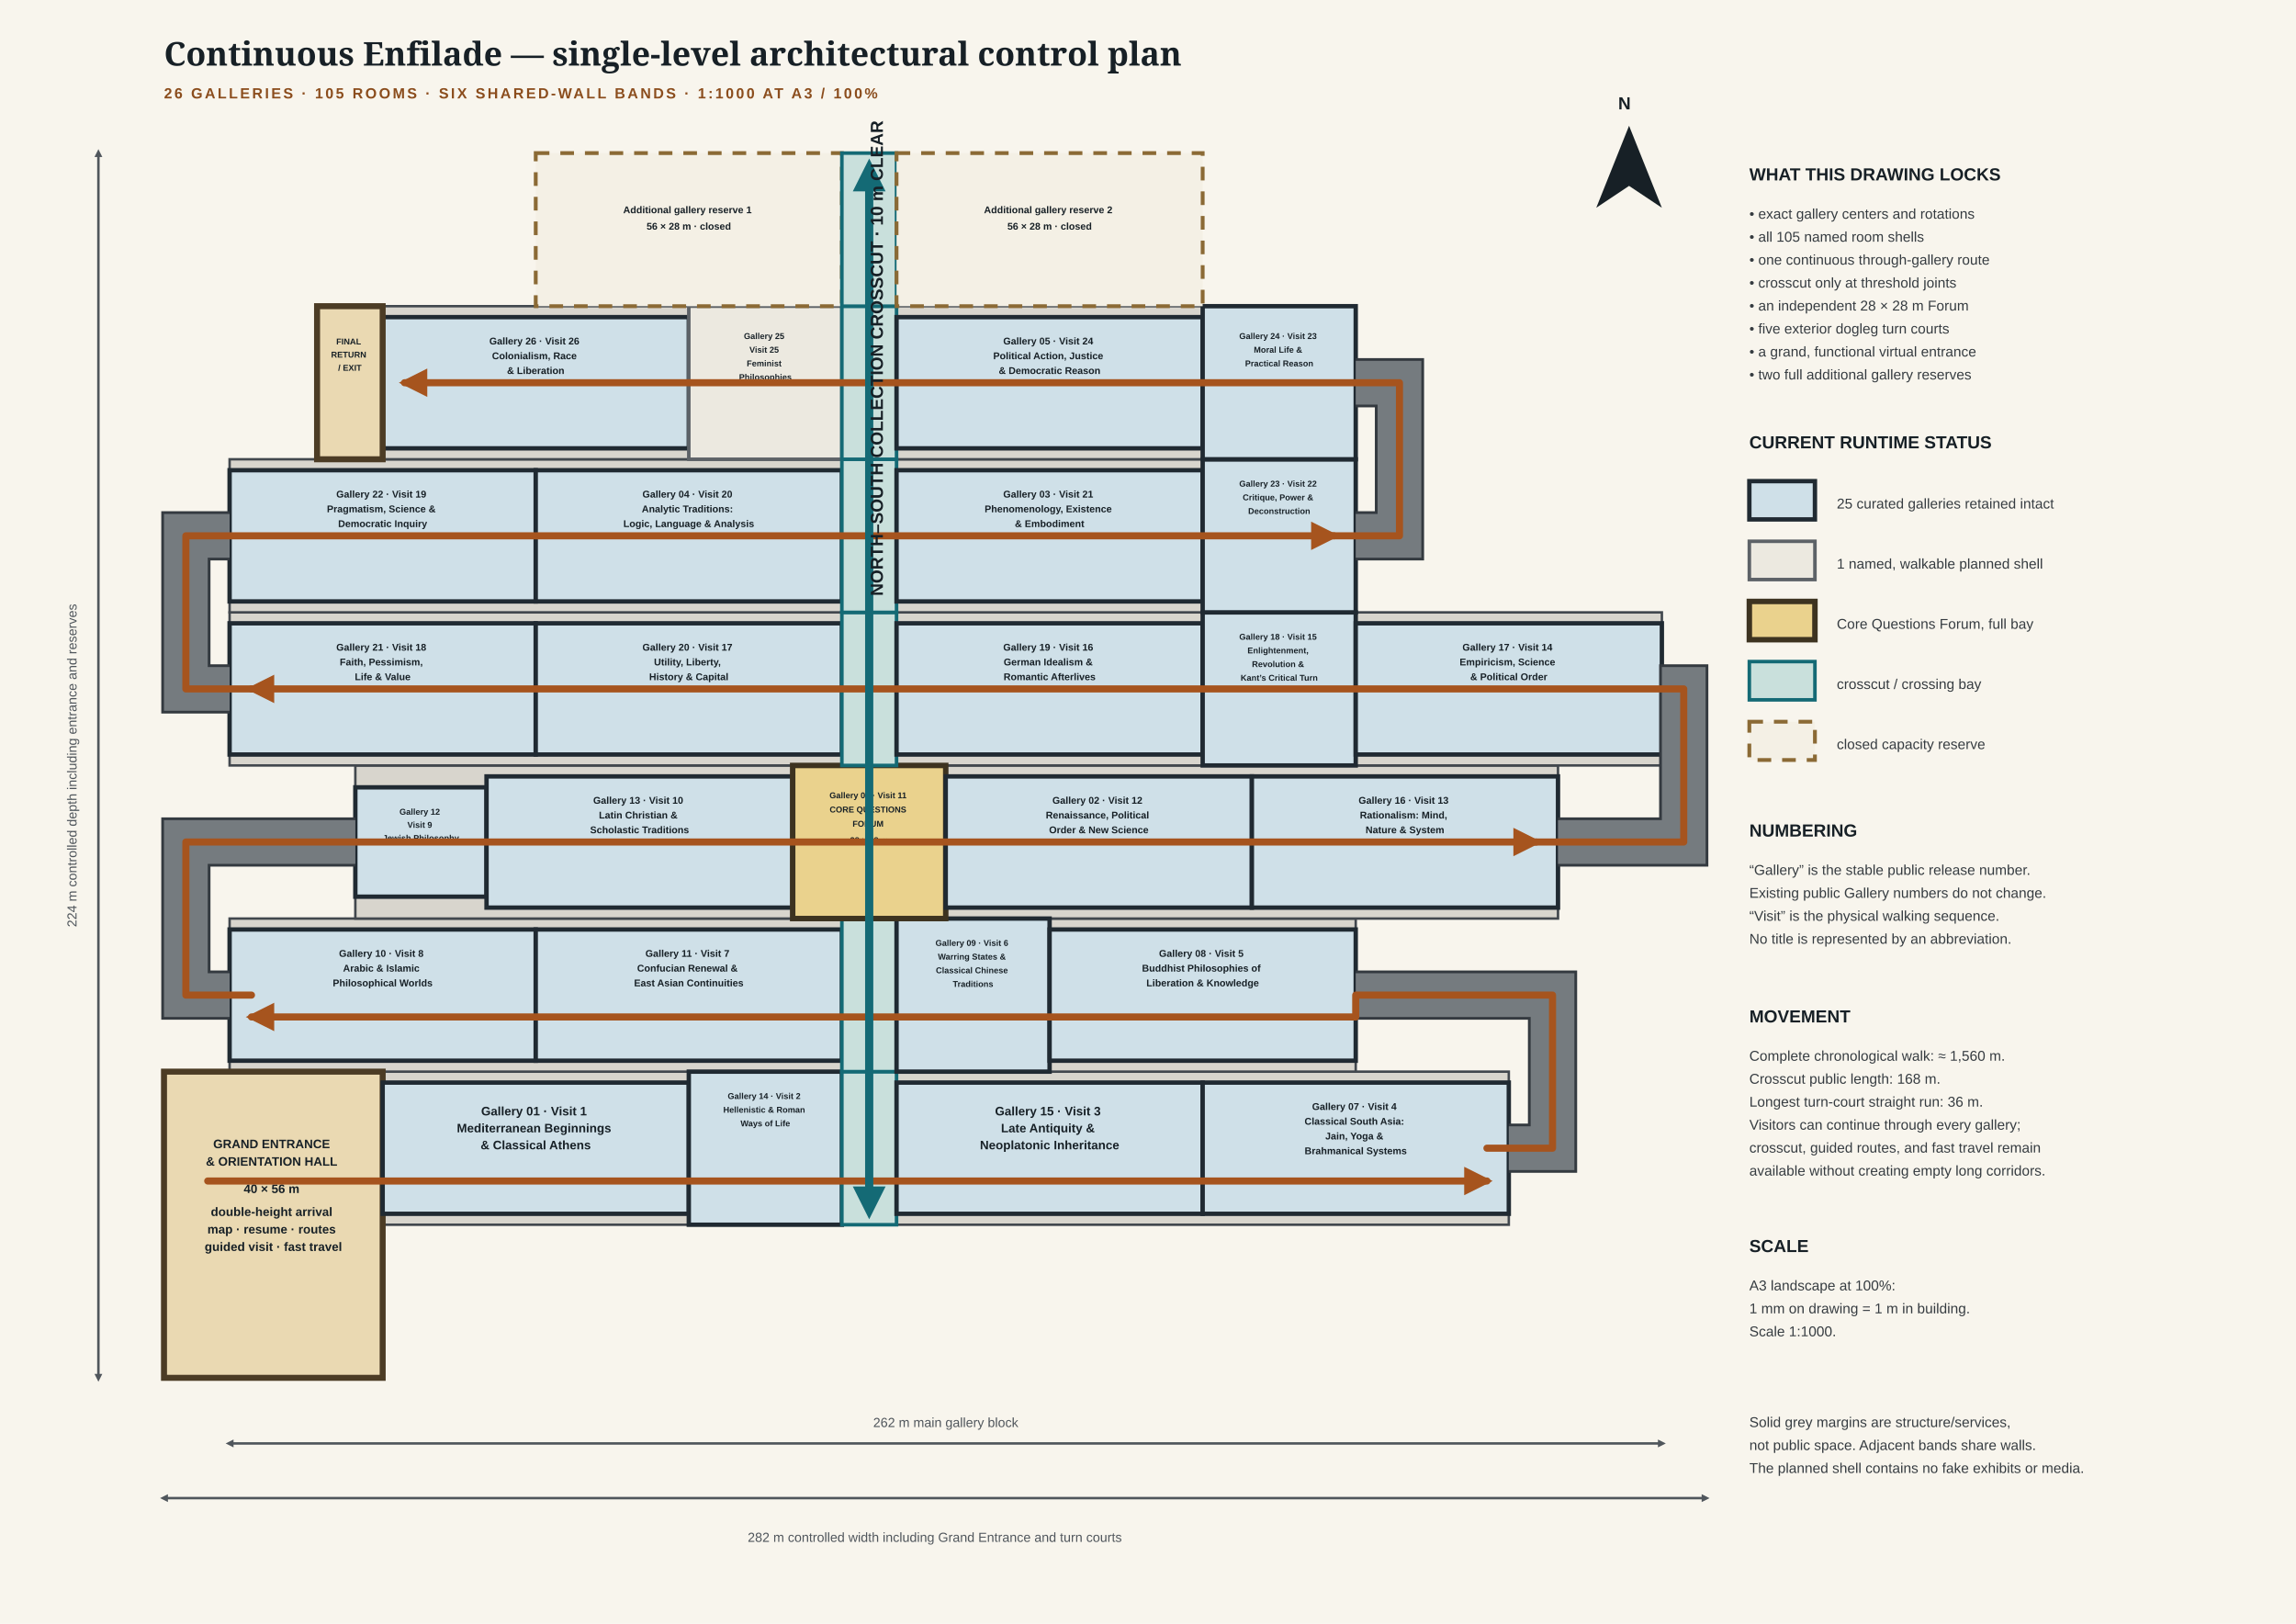
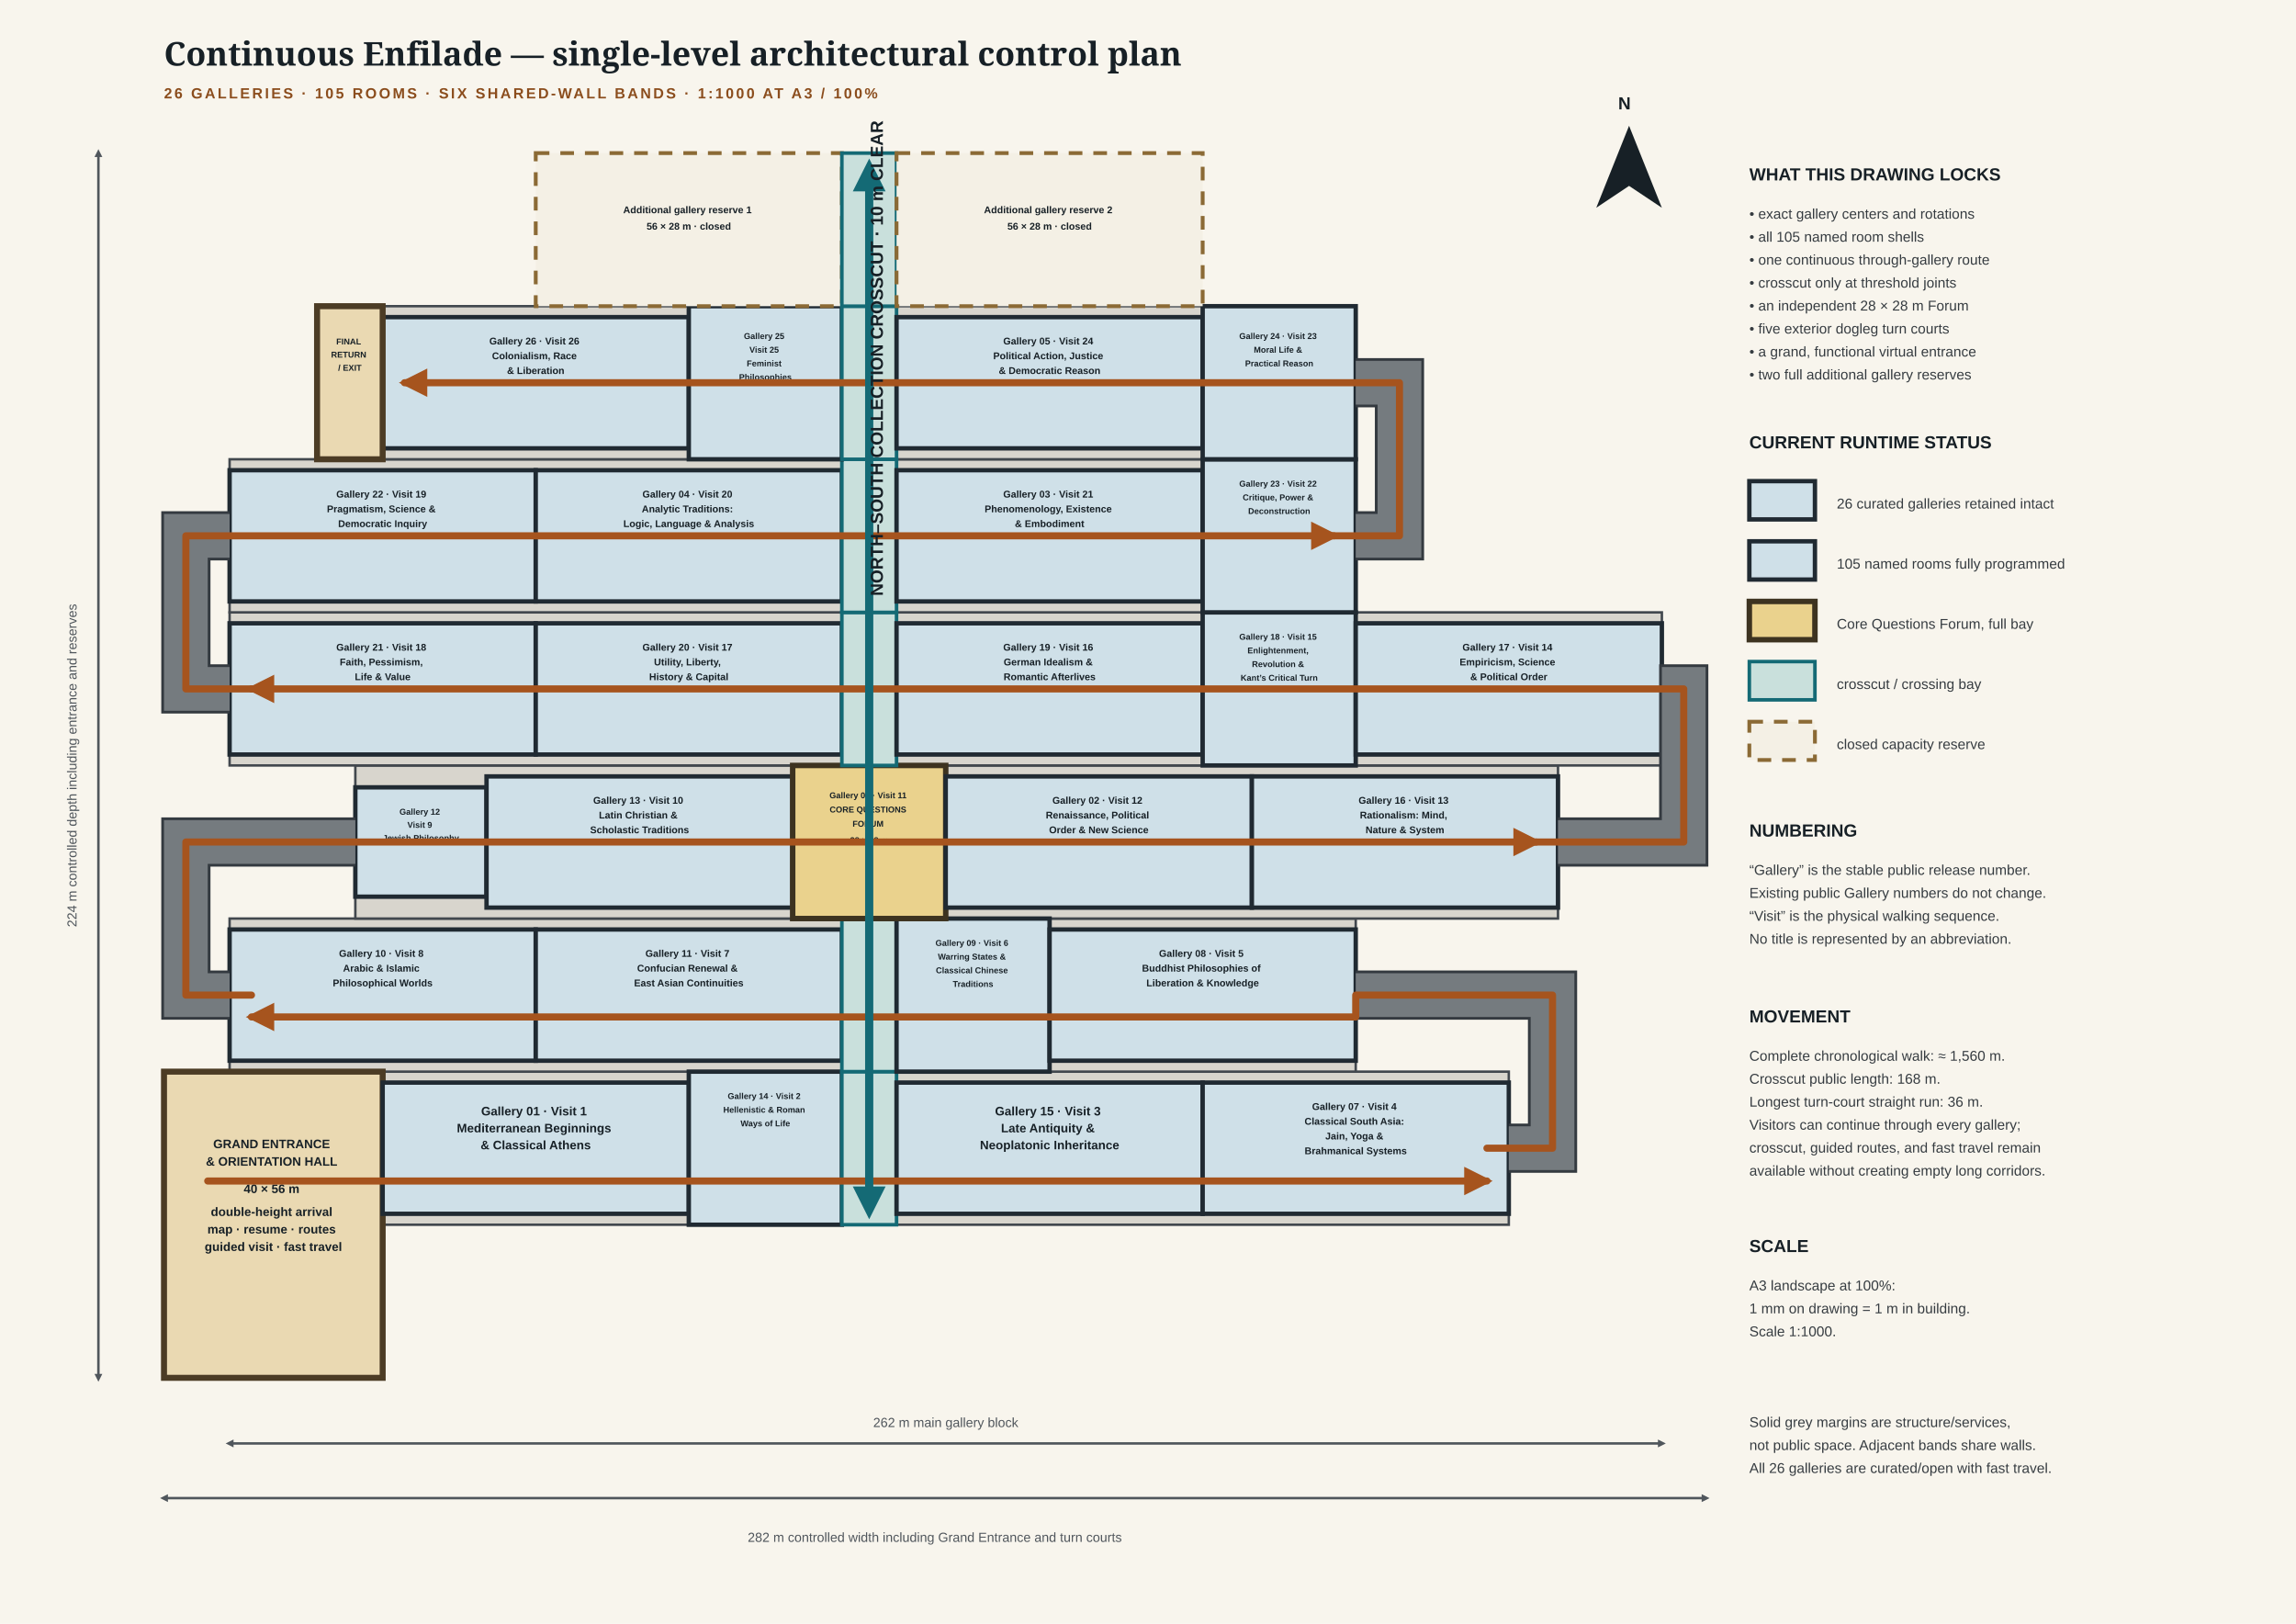
<svg xmlns="http://www.w3.org/2000/svg" width="420mm" height="297mm" viewBox="0 0 420 297" role="img" aria-labelledby="title description">
  <defs>
    <marker id="route-arrow" viewBox="0 0 10 10" refX="8" refY="5" markerWidth="4" markerHeight="4" orient="auto">
      <path d="M0 0L10 5L0 10Z" fill="#a6541e" />
    </marker>
    <marker id="axis-arrow" viewBox="0 0 10 10" refX="5" refY="5" markerWidth="4" markerHeight="4" orient="auto-start-reverse">
      <path d="M0 0L10 5L0 10Z" fill="#146a75" />
    </marker>
    <marker id="dim-arrow" viewBox="0 0 10 10" refX="5" refY="5" markerWidth="3.2" markerHeight="3.2" orient="auto-start-reverse">
      <path d="M0 0L10 5L0 10Z" fill="#50565c" />
    </marker>
    <style>
      .sheet{fill:#f8f5ed}
      .service{fill:#d8d5cd;stroke:#42484e;stroke-width:.45}
      .open{fill:#cfe0e8;stroke:#202a32;stroke-width:.8}
      .planned{fill:#ece9e0;stroke:#5d6267;stroke-width:.65}
      .forum{fill:#ead28d;stroke:#3d3320;stroke-width:1}
      .entrance{fill:#ead9b2;stroke:#4c3c25;stroke-width:1.1}
      .crossing{fill:#c9e0dc;stroke:#146a75;stroke-width:.65}
      .reserve{fill:#f4f0e5;stroke:#8b6a35;stroke-width:.7;stroke-dasharray:2.5 2}
      .turn{fill:none;stroke:#757b7f;stroke-width:8;stroke-linecap:butt}
      .turn-edge{fill:none;stroke:#343a40;stroke-width:9;stroke-linecap:butt;stroke-linejoin:miter}
      .route{fill:none;stroke:#a6541e;stroke-width:1.3;stroke-linecap:round;stroke-linejoin:round;marker-end:url(#route-arrow)}
      .axis{fill:none;stroke:#146a75;stroke-width:1.5;stroke-linecap:round;marker-start:url(#axis-arrow);marker-end:url(#axis-arrow)}
      .label{font-family:Arial,sans-serif;fill:#172026;text-anchor:middle;font-size:2.25px;font-weight:600}
      .small{font-family:Arial,sans-serif;fill:#172026;text-anchor:middle;font-size:1.8px;font-weight:600}
      .tiny{font-family:Arial,sans-serif;fill:#172026;text-anchor:middle;font-size:1.55px;font-weight:600}
      .meta{font-family:Arial,sans-serif;fill:#353b40;font-size:2.6px}
      .meta-bold{font-family:Arial,sans-serif;fill:#172026;font-size:3.2px;font-weight:700}
      .heading{font-family:Georgia,serif;fill:#172026;font-size:6px;font-weight:700}
      .subheading{font-family:Arial,sans-serif;fill:#8b4d1d;font-size:2.7px;font-weight:700;letter-spacing:.4px}
      .dimension{fill:none;stroke:#50565c;stroke-width:.45;marker-start:url(#dim-arrow);marker-end:url(#dim-arrow)}
      .dimension-text{font-family:Arial,sans-serif;fill:#50565c;font-size:2.4px;text-anchor:middle}
      .north{fill:#172026}
    </style>
  </defs>
  <rect class="sheet" width="420" height="297" />
  <text class="heading" x="30" y="12">Continuous Enfilade — single-level architectural control plan</text>
  <text class="subheading" x="30" y="18">26 GALLERIES · 105 ROOMS · SIX SHARED-WALL BANDS · 1:1000 AT A3 / 100%</text>
  <rect class="service" x="70" y="196" width="206" height="28" />
  <rect class="service" x="42" y="168" width="206" height="28" />
  <rect class="service" x="65" y="140" width="220" height="28" />
  <rect class="service" x="42" y="112" width="262" height="28" />
  <rect class="service" x="42" y="84" width="206" height="28" />
  <rect class="service" x="70" y="56" width="178" height="28" />
  <rect class="entrance" x="30" y="196" width="40" height="56" />
  <text class="label" x="50" y="210">
    <tspan x="50">GRAND ENTRANCE</tspan>
    <tspan x="50" dy="3.2">&amp; ORIENTATION HALL</tspan>
    <tspan x="50" dy="5">40 × 56 m</tspan>
    <tspan x="50" dy="4.2">double-height arrival</tspan>
    <tspan x="50" dy="3.2">map · resume · routes</tspan>
    <tspan x="50" dy="3.2">guided visit · fast travel</tspan>
  </text>
  <rect class="open" x="70" y="198" width="56" height="24" />
  <text class="label" x="98" y="204">
    <tspan x="98">Gallery 01 · Visit 1</tspan>
    <tspan x="98" dy="3.1">Mediterranean Beginnings</tspan>
    <tspan x="98" dy="3.1">&amp; Classical Athens</tspan>
  </text>
  <rect class="open" x="126" y="196" width="28" height="28" />
  <text class="tiny" x="140" y="201">
    <tspan x="140">Gallery 14 · Visit 2</tspan>
    <tspan x="140" dy="2.5">Hellenistic &amp; Roman</tspan>
    <tspan x="140" dy="2.5">Ways of Life</tspan>
  </text>
  <rect class="crossing" x="154" y="196" width="10" height="28" />
  <rect class="open" x="164" y="198" width="56" height="24" />
  <text class="label" x="192" y="204">
    <tspan x="192">Gallery 15 · Visit 3</tspan>
    <tspan x="192" dy="3.1">Late Antiquity &amp;</tspan>
    <tspan x="192" dy="3.1">Neoplatonic Inheritance</tspan>
  </text>
  <rect class="open" x="220" y="198" width="56" height="24" />
  <text class="small" x="248" y="203">
    <tspan x="248">Gallery 07 · Visit 4</tspan>
    <tspan x="248" dy="2.7">Classical South Asia:</tspan>
    <tspan x="248" dy="2.7">Jain, Yoga &amp;</tspan>
    <tspan x="248" dy="2.7">Brahmanical Systems</tspan>
  </text>
  <rect class="open" x="42" y="170" width="56" height="24" />
  <text class="small" x="70" y="175">
    <tspan x="70">Gallery 10 · Visit 8</tspan>
    <tspan x="70" dy="2.7">Arabic &amp; Islamic</tspan>
    <tspan x="70" dy="2.7">Philosophical Worlds</tspan>
  </text>
  <rect class="open" x="98" y="170" width="56" height="24" />
  <text class="small" x="126" y="175">
    <tspan x="126">Gallery 11 · Visit 7</tspan>
    <tspan x="126" dy="2.7">Confucian Renewal &amp;</tspan>
    <tspan x="126" dy="2.7">East Asian Continuities</tspan>
  </text>
  <rect class="crossing" x="154" y="168" width="10" height="28" />
  <rect class="open" x="164" y="168" width="28" height="28" />
  <text class="tiny" x="178" y="173">
    <tspan x="178">Gallery 09 · Visit 6</tspan>
    <tspan x="178" dy="2.5">Warring States &amp;</tspan>
    <tspan x="178" dy="2.5">Classical Chinese</tspan>
    <tspan x="178" dy="2.5">Traditions</tspan>
  </text>
  <rect class="open" x="192" y="170" width="56" height="24" />
  <text class="small" x="220" y="175">
    <tspan x="220">Gallery 08 · Visit 5</tspan>
    <tspan x="220" dy="2.7">Buddhist Philosophies of</tspan>
    <tspan x="220" dy="2.7">Liberation &amp; Knowledge</tspan>
  </text>
  <rect class="open" x="65" y="144" width="24" height="20" />
  <text class="tiny" x="77" y="149">
    <tspan x="77">Gallery 12</tspan>
    <tspan x="77" dy="2.4">Visit 9</tspan>
    <tspan x="77" dy="2.4">Jewish Philosophy</tspan>
  </text>
  <rect class="open" x="89" y="142" width="56" height="24" />
  <text class="small" x="117" y="147">
    <tspan x="117">Gallery 13 · Visit 10</tspan>
    <tspan x="117" dy="2.7">Latin Christian &amp;</tspan>
    <tspan x="117" dy="2.7">Scholastic Traditions</tspan>
  </text>
  <rect class="forum" x="145" y="140" width="28" height="28" />
  <text class="tiny" x="159" y="146">
    <tspan x="159">Gallery 06 · Visit 11</tspan>
    <tspan x="159" dy="2.6">CORE QUESTIONS</tspan>
    <tspan x="159" dy="2.6">FORUM</tspan>
    <tspan x="159" dy="3">28 × 28 m</tspan>
  </text>
  <rect class="open" x="173" y="142" width="56" height="24" />
  <text class="small" x="201" y="147">
    <tspan x="201">Gallery 02 · Visit 12</tspan>
    <tspan x="201" dy="2.7">Renaissance, Political</tspan>
    <tspan x="201" dy="2.7">Order &amp; New Science</tspan>
  </text>
  <rect class="open" x="229" y="142" width="56" height="24" />
  <text class="small" x="257" y="147">
    <tspan x="257">Gallery 16 · Visit 13</tspan>
    <tspan x="257" dy="2.7">Rationalism: Mind,</tspan>
    <tspan x="257" dy="2.7">Nature &amp; System</tspan>
  </text>
  <rect class="open" x="42" y="114" width="56" height="24" />
  <text class="small" x="70" y="119">
    <tspan x="70">Gallery 21 · Visit 18</tspan>
    <tspan x="70" dy="2.7">Faith, Pessimism,</tspan>
    <tspan x="70" dy="2.7">Life &amp; Value</tspan>
  </text>
  <rect class="open" x="98" y="114" width="56" height="24" />
  <text class="small" x="126" y="119">
    <tspan x="126">Gallery 20 · Visit 17</tspan>
    <tspan x="126" dy="2.7">Utility, Liberty,</tspan>
    <tspan x="126" dy="2.7">History &amp; Capital</tspan>
  </text>
  <rect class="crossing" x="154" y="112" width="10" height="28" />
  <rect class="open" x="164" y="114" width="56" height="24" />
  <text class="small" x="192" y="119">
    <tspan x="192">Gallery 19 · Visit 16</tspan>
    <tspan x="192" dy="2.7">German Idealism &amp;</tspan>
    <tspan x="192" dy="2.7">Romantic Afterlives</tspan>
  </text>
  <rect class="open" x="220" y="112" width="28" height="28" />
  <text class="tiny" x="234" y="117">
    <tspan x="234">Gallery 18 · Visit 15</tspan>
    <tspan x="234" dy="2.5">Enlightenment,</tspan>
    <tspan x="234" dy="2.5">Revolution &amp;</tspan>
    <tspan x="234" dy="2.5">Kant’s Critical Turn</tspan>
  </text>
  <rect class="open" x="248" y="114" width="56" height="24" />
  <text class="small" x="276" y="119">
    <tspan x="276">Gallery 17 · Visit 14</tspan>
    <tspan x="276" dy="2.7">Empiricism, Science</tspan>
    <tspan x="276" dy="2.7">&amp; Political Order</tspan>
  </text>
  <rect class="open" x="42" y="86" width="56" height="24" />
  <text class="small" x="70" y="91">
    <tspan x="70">Gallery 22 · Visit 19</tspan>
    <tspan x="70" dy="2.7">Pragmatism, Science &amp;</tspan>
    <tspan x="70" dy="2.7">Democratic Inquiry</tspan>
  </text>
  <rect class="open" x="98" y="86" width="56" height="24" />
  <text class="small" x="126" y="91">
    <tspan x="126">Gallery 04 · Visit 20</tspan>
    <tspan x="126" dy="2.7">Analytic Traditions:</tspan>
    <tspan x="126" dy="2.7">Logic, Language &amp; Analysis</tspan>
  </text>
  <rect class="crossing" x="154" y="84" width="10" height="28" />
  <rect class="open" x="164" y="86" width="56" height="24" />
  <text class="small" x="192" y="91">
    <tspan x="192">Gallery 03 · Visit 21</tspan>
    <tspan x="192" dy="2.7">Phenomenology, Existence</tspan>
    <tspan x="192" dy="2.7">&amp; Embodiment</tspan>
  </text>
  <rect class="open" x="220" y="84" width="28" height="28" />
  <text class="tiny" x="234" y="89">
    <tspan x="234">Gallery 23 · Visit 22</tspan>
    <tspan x="234" dy="2.5">Critique, Power &amp;</tspan>
    <tspan x="234" dy="2.5">Deconstruction</tspan>
  </text>
  <rect class="open" x="70" y="58" width="56" height="24" />
  <text class="small" x="98" y="63">
    <tspan x="98">Gallery 26 · Visit 26</tspan>
    <tspan x="98" dy="2.7">Colonialism, Race</tspan>
    <tspan x="98" dy="2.7">&amp; Liberation</tspan>
  </text>
-   <rect class="planned" x="126" y="56" width="28" height="28" />
+   <rect class="open" x="126" y="56" width="28" height="28" />
  <text class="tiny" x="140" y="62">
    <tspan x="140">Gallery 25</tspan>
    <tspan x="140" dy="2.5">Visit 25</tspan>
    <tspan x="140" dy="2.5">Feminist</tspan>
    <tspan x="140" dy="2.5">Philosophies</tspan>
  </text>
  <rect class="crossing" x="154" y="56" width="10" height="28" />
  <rect class="open" x="164" y="58" width="56" height="24" />
  <text class="small" x="192" y="63">
    <tspan x="192">Gallery 05 · Visit 24</tspan>
    <tspan x="192" dy="2.7">Political Action, Justice</tspan>
    <tspan x="192" dy="2.7">&amp; Democratic Reason</tspan>
  </text>
  <rect class="open" x="220" y="56" width="28" height="28" />
  <text class="tiny" x="234" y="62">
    <tspan x="234">Gallery 24 · Visit 23</tspan>
    <tspan x="234" dy="2.5">Moral Life &amp;</tspan>
    <tspan x="234" dy="2.5">Practical Reason</tspan>
  </text>
  <rect class="entrance" x="58" y="56" width="12" height="28" />
  <text class="tiny" x="64" y="63">
    <tspan x="64">FINAL</tspan>
    <tspan x="64" dy="2.4">RETURN</tspan>
    <tspan x="64" dy="2.4">/ EXIT</tspan>
  </text>
  <rect class="reserve" x="98" y="28" width="56" height="28" />
  <text class="small" x="126" y="39">
    <tspan x="126">Additional gallery reserve 1</tspan>
    <tspan x="126" dy="3">56 × 28 m · closed</tspan>
  </text>
  <rect class="crossing" x="154" y="28" width="10" height="28" />
  <rect class="reserve" x="164" y="28" width="56" height="28" />
  <text class="small" x="192" y="39">
    <tspan x="192">Additional gallery reserve 2</tspan>
    <tspan x="192" dy="3">56 × 28 m · closed</tspan>
  </text>
  <path class="turn-edge" d="M276 210H284V182H248" />
  <path class="turn" d="M276 210H284V182H248" />
  <path class="turn-edge" d="M42 182H34V154H65" />
  <path class="turn" d="M42 182H34V154H65" />
  <path class="turn-edge" d="M285 154H308V126H304" />
  <path class="turn" d="M285 154H308V126H304" />
  <path class="turn-edge" d="M42 126H34V98H42" />
  <path class="turn" d="M42 126H34V98H42" />
  <path class="turn-edge" d="M248 98H256V70H248" />
  <path class="turn" d="M248 98H256V70H248" />
  <path class="route" d="M38 216H272" />
  <path class="route" d="M272 210H284V182H248V186H46" />
  <path class="route" d="M46 182H34V154H69H281" />
  <path class="route" d="M281 154H308V126H304H46" />
  <path class="route" d="M46 126H34V98H42H244" />
  <path class="route" d="M244 98H256V70H248H74" />
  <path class="axis" d="M159 32V220" />
  <text class="meta-bold" x="161.5" y="109" transform="rotate(-90 161.5 109)">NORTH–SOUTH COLLECTION CROSSCUT · 10 m CLEAR</text>
  <path class="dimension" d="M42 264H304" />
  <text class="dimension-text" x="173" y="261">262 m main gallery block</text>
  <path class="dimension" d="M18 28V252" />
  <text class="dimension-text" x="14" y="140" transform="rotate(-90 14 140)">224 m controlled depth including entrance and reserves</text>
  <path class="dimension" d="M30 274H312" />
  <text class="dimension-text" x="171" y="282">282 m controlled width including Grand Entrance and turn courts</text>
  <path class="north" d="M292 38L298 23L304 38L298 34Z" />
  <text class="meta-bold" x="296" y="20">N</text>
  <text class="meta-bold" x="320" y="33">WHAT THIS DRAWING LOCKS</text>
  <text class="meta" x="320" y="40">
    <tspan x="320">• exact gallery centers and rotations</tspan>
    <tspan x="320" dy="4.2">• all 105 named room shells</tspan>
    <tspan x="320" dy="4.2">• one continuous through-gallery route</tspan>
    <tspan x="320" dy="4.2">• crosscut only at threshold joints</tspan>
    <tspan x="320" dy="4.2">• an independent 28 × 28 m Forum</tspan>
    <tspan x="320" dy="4.2">• five exterior dogleg turn courts</tspan>
    <tspan x="320" dy="4.2">• a grand, functional virtual entrance</tspan>
    <tspan x="320" dy="4.2">• two full additional gallery reserves</tspan>
  </text>
  <text class="meta-bold" x="320" y="82">CURRENT RUNTIME STATUS</text>
  <rect class="open" x="320" y="88" width="12" height="7" />
-   <text class="meta" x="336" y="93">25 curated galleries retained intact</text>
-   <rect class="planned" x="320" y="99" width="12" height="7" />
-   <text class="meta" x="336" y="104">1 named, walkable planned shell</text>
+   <text class="meta" x="336" y="93">26 curated galleries retained intact</text>
+   <rect class="open" x="320" y="99" width="12" height="7" />
+   <text class="meta" x="336" y="104">105 named rooms fully programmed</text>
  <rect class="forum" x="320" y="110" width="12" height="7" />
  <text class="meta" x="336" y="115">Core Questions Forum, full bay</text>
  <rect class="crossing" x="320" y="121" width="12" height="7" />
  <text class="meta" x="336" y="126">crosscut / crossing bay</text>
  <rect class="reserve" x="320" y="132" width="12" height="7" />
  <text class="meta" x="336" y="137">closed capacity reserve</text>
  <text class="meta-bold" x="320" y="153">NUMBERING</text>
  <text class="meta" x="320" y="160">
    <tspan x="320">“Gallery” is the stable public release number.</tspan>
    <tspan x="320" dy="4.2">Existing public Gallery numbers do not change.</tspan>
    <tspan x="320" dy="4.2">“Visit” is the physical walking sequence.</tspan>
    <tspan x="320" dy="4.2">No title is represented by an abbreviation.</tspan>
  </text>
  <text class="meta-bold" x="320" y="187">MOVEMENT</text>
  <text class="meta" x="320" y="194">
    <tspan x="320">Complete chronological walk: ≈ 1,560 m.</tspan>
    <tspan x="320" dy="4.2">Crosscut public length: 168 m.</tspan>
    <tspan x="320" dy="4.2">Longest turn-court straight run: 36 m.</tspan>
    <tspan x="320" dy="4.2">Visitors can continue through every gallery;</tspan>
    <tspan x="320" dy="4.2">crosscut, guided routes, and fast travel remain</tspan>
    <tspan x="320" dy="4.2">available without creating empty long corridors.</tspan>
  </text>
  <text class="meta-bold" x="320" y="229">SCALE</text>
  <text class="meta" x="320" y="236">
    <tspan x="320">A3 landscape at 100%:</tspan>
    <tspan x="320" dy="4.2">1 mm on drawing = 1 m in building.</tspan>
    <tspan x="320" dy="4.2">Scale 1:1000.</tspan>
  </text>
  <text class="meta" x="320" y="261">
    <tspan x="320">Solid grey margins are structure/services,</tspan>
    <tspan x="320" dy="4.2">not public space. Adjacent bands share walls.</tspan>
-     <tspan x="320" dy="4.2">The planned shell contains no fake exhibits or media.</tspan>
+     <tspan x="320" dy="4.2">All 26 galleries are curated/open with fast travel.</tspan>
  </text>
</svg>
